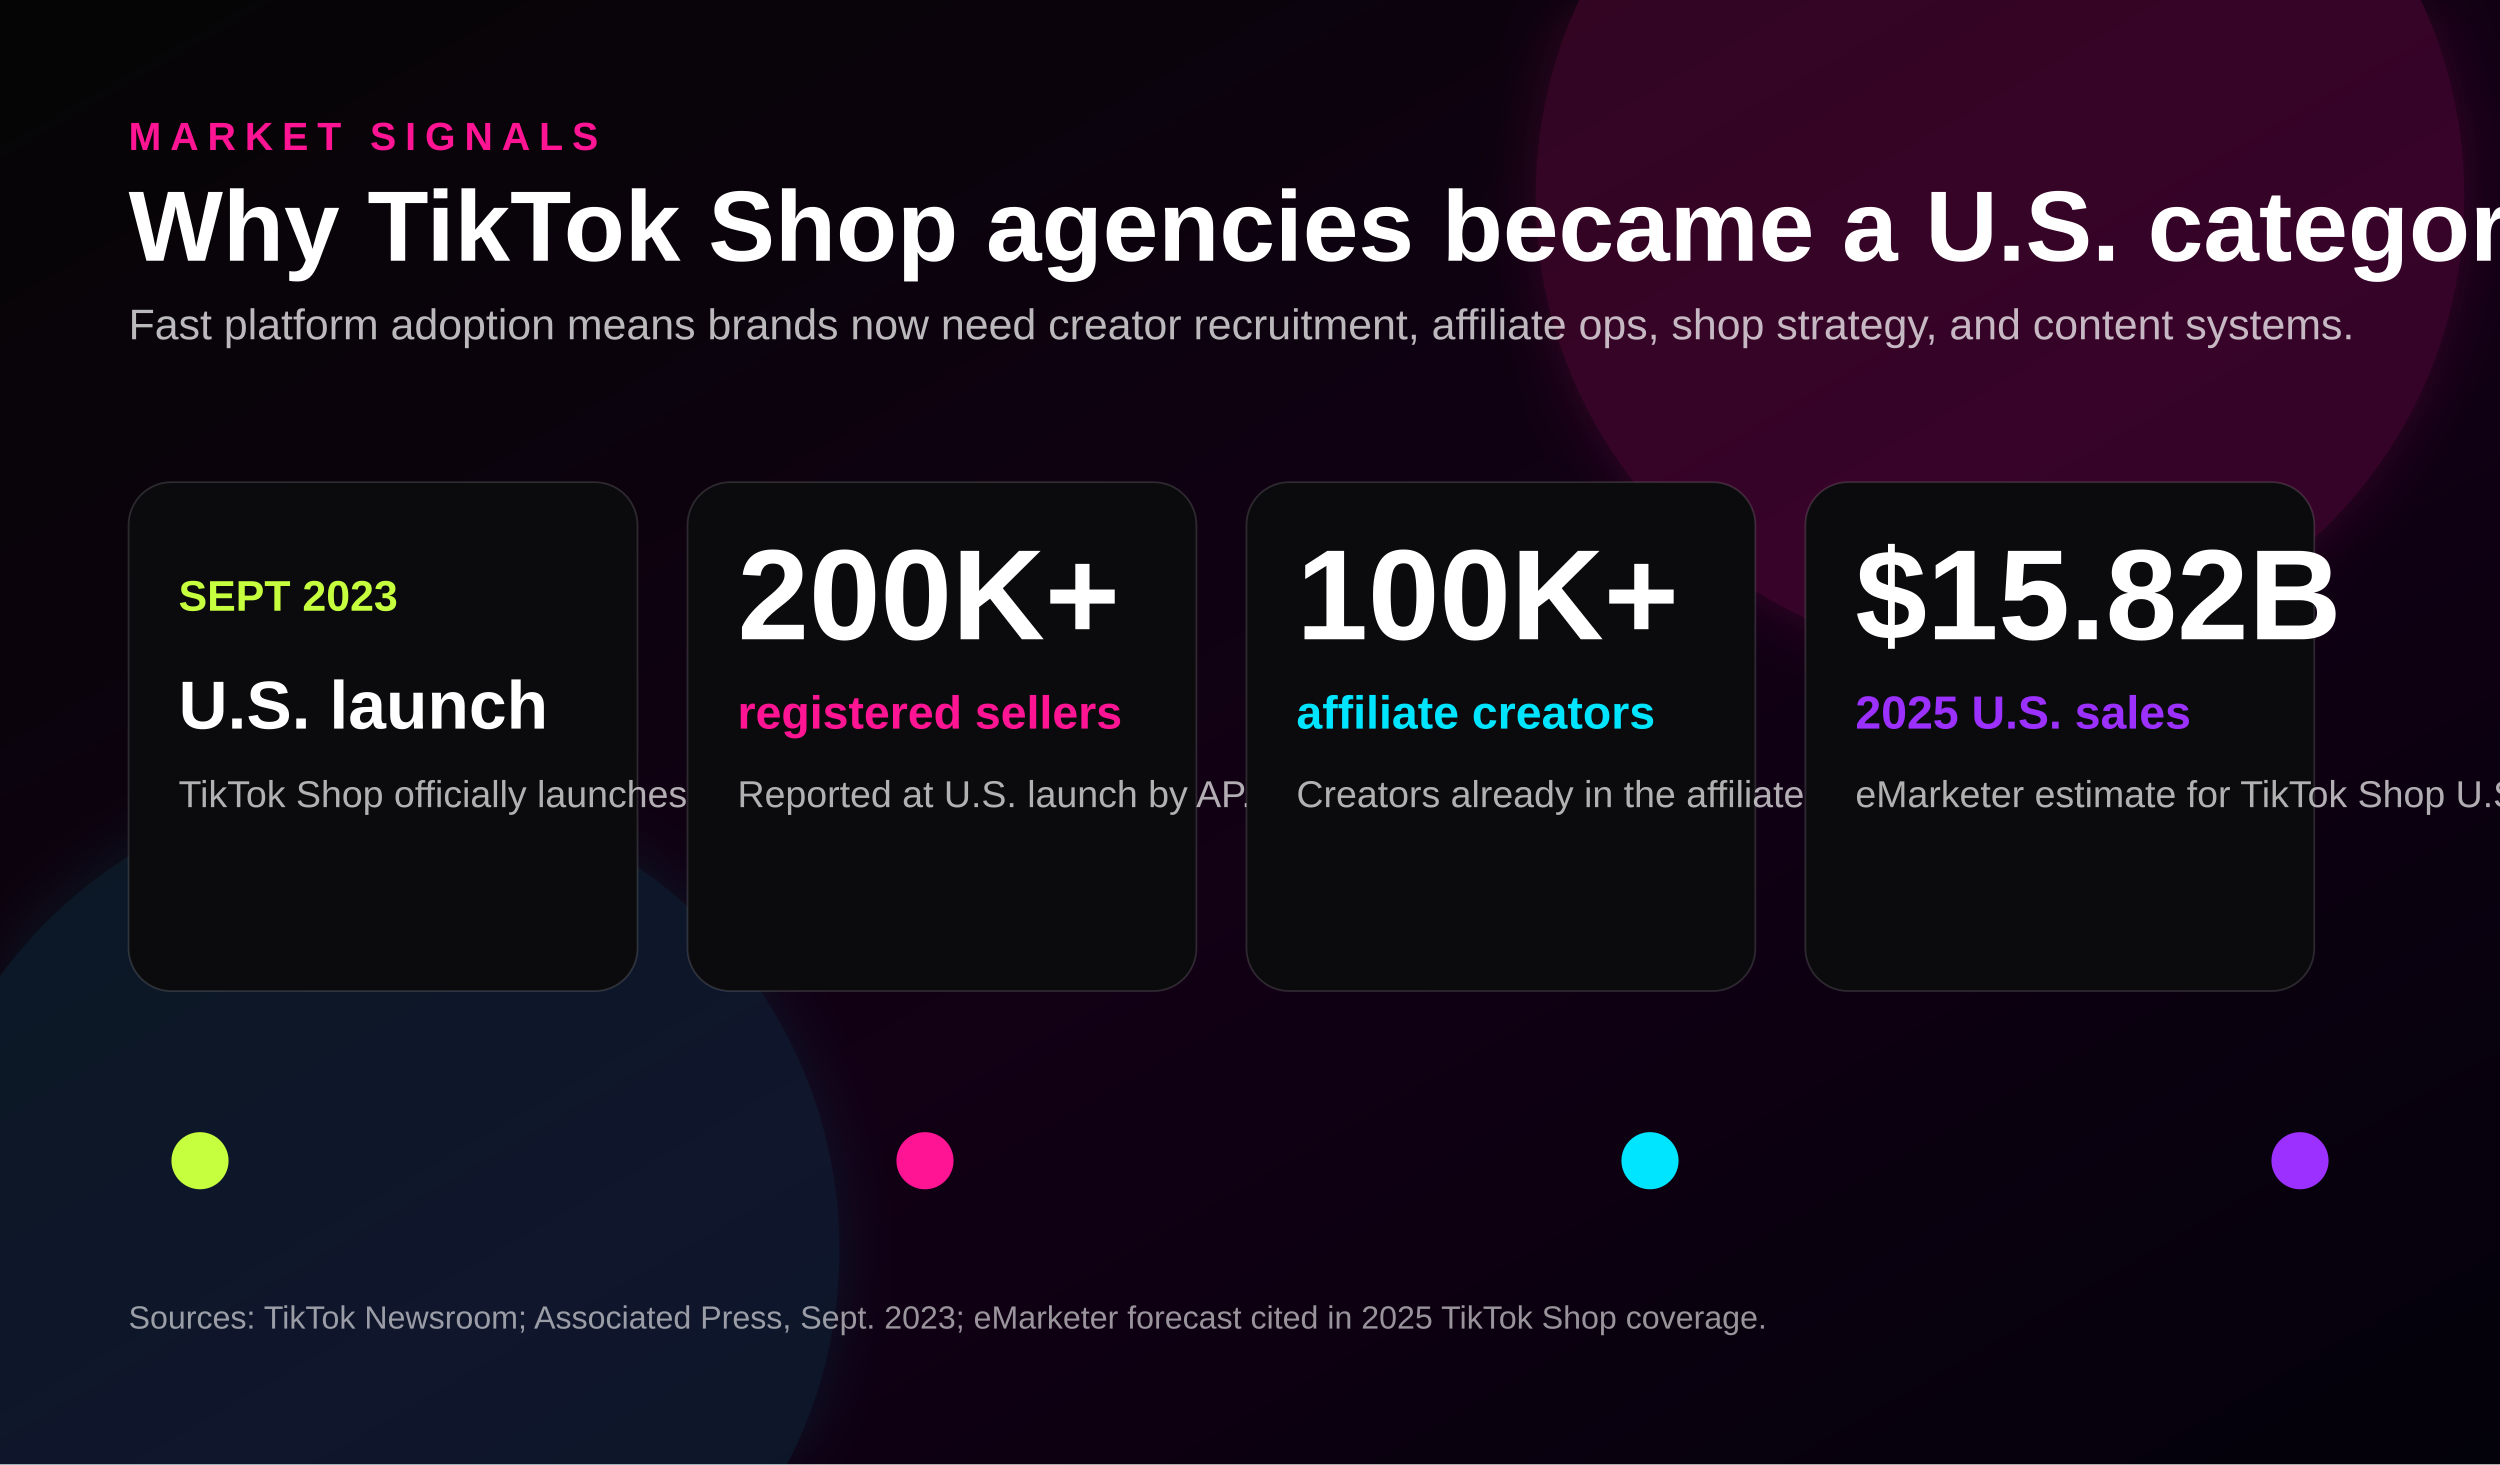
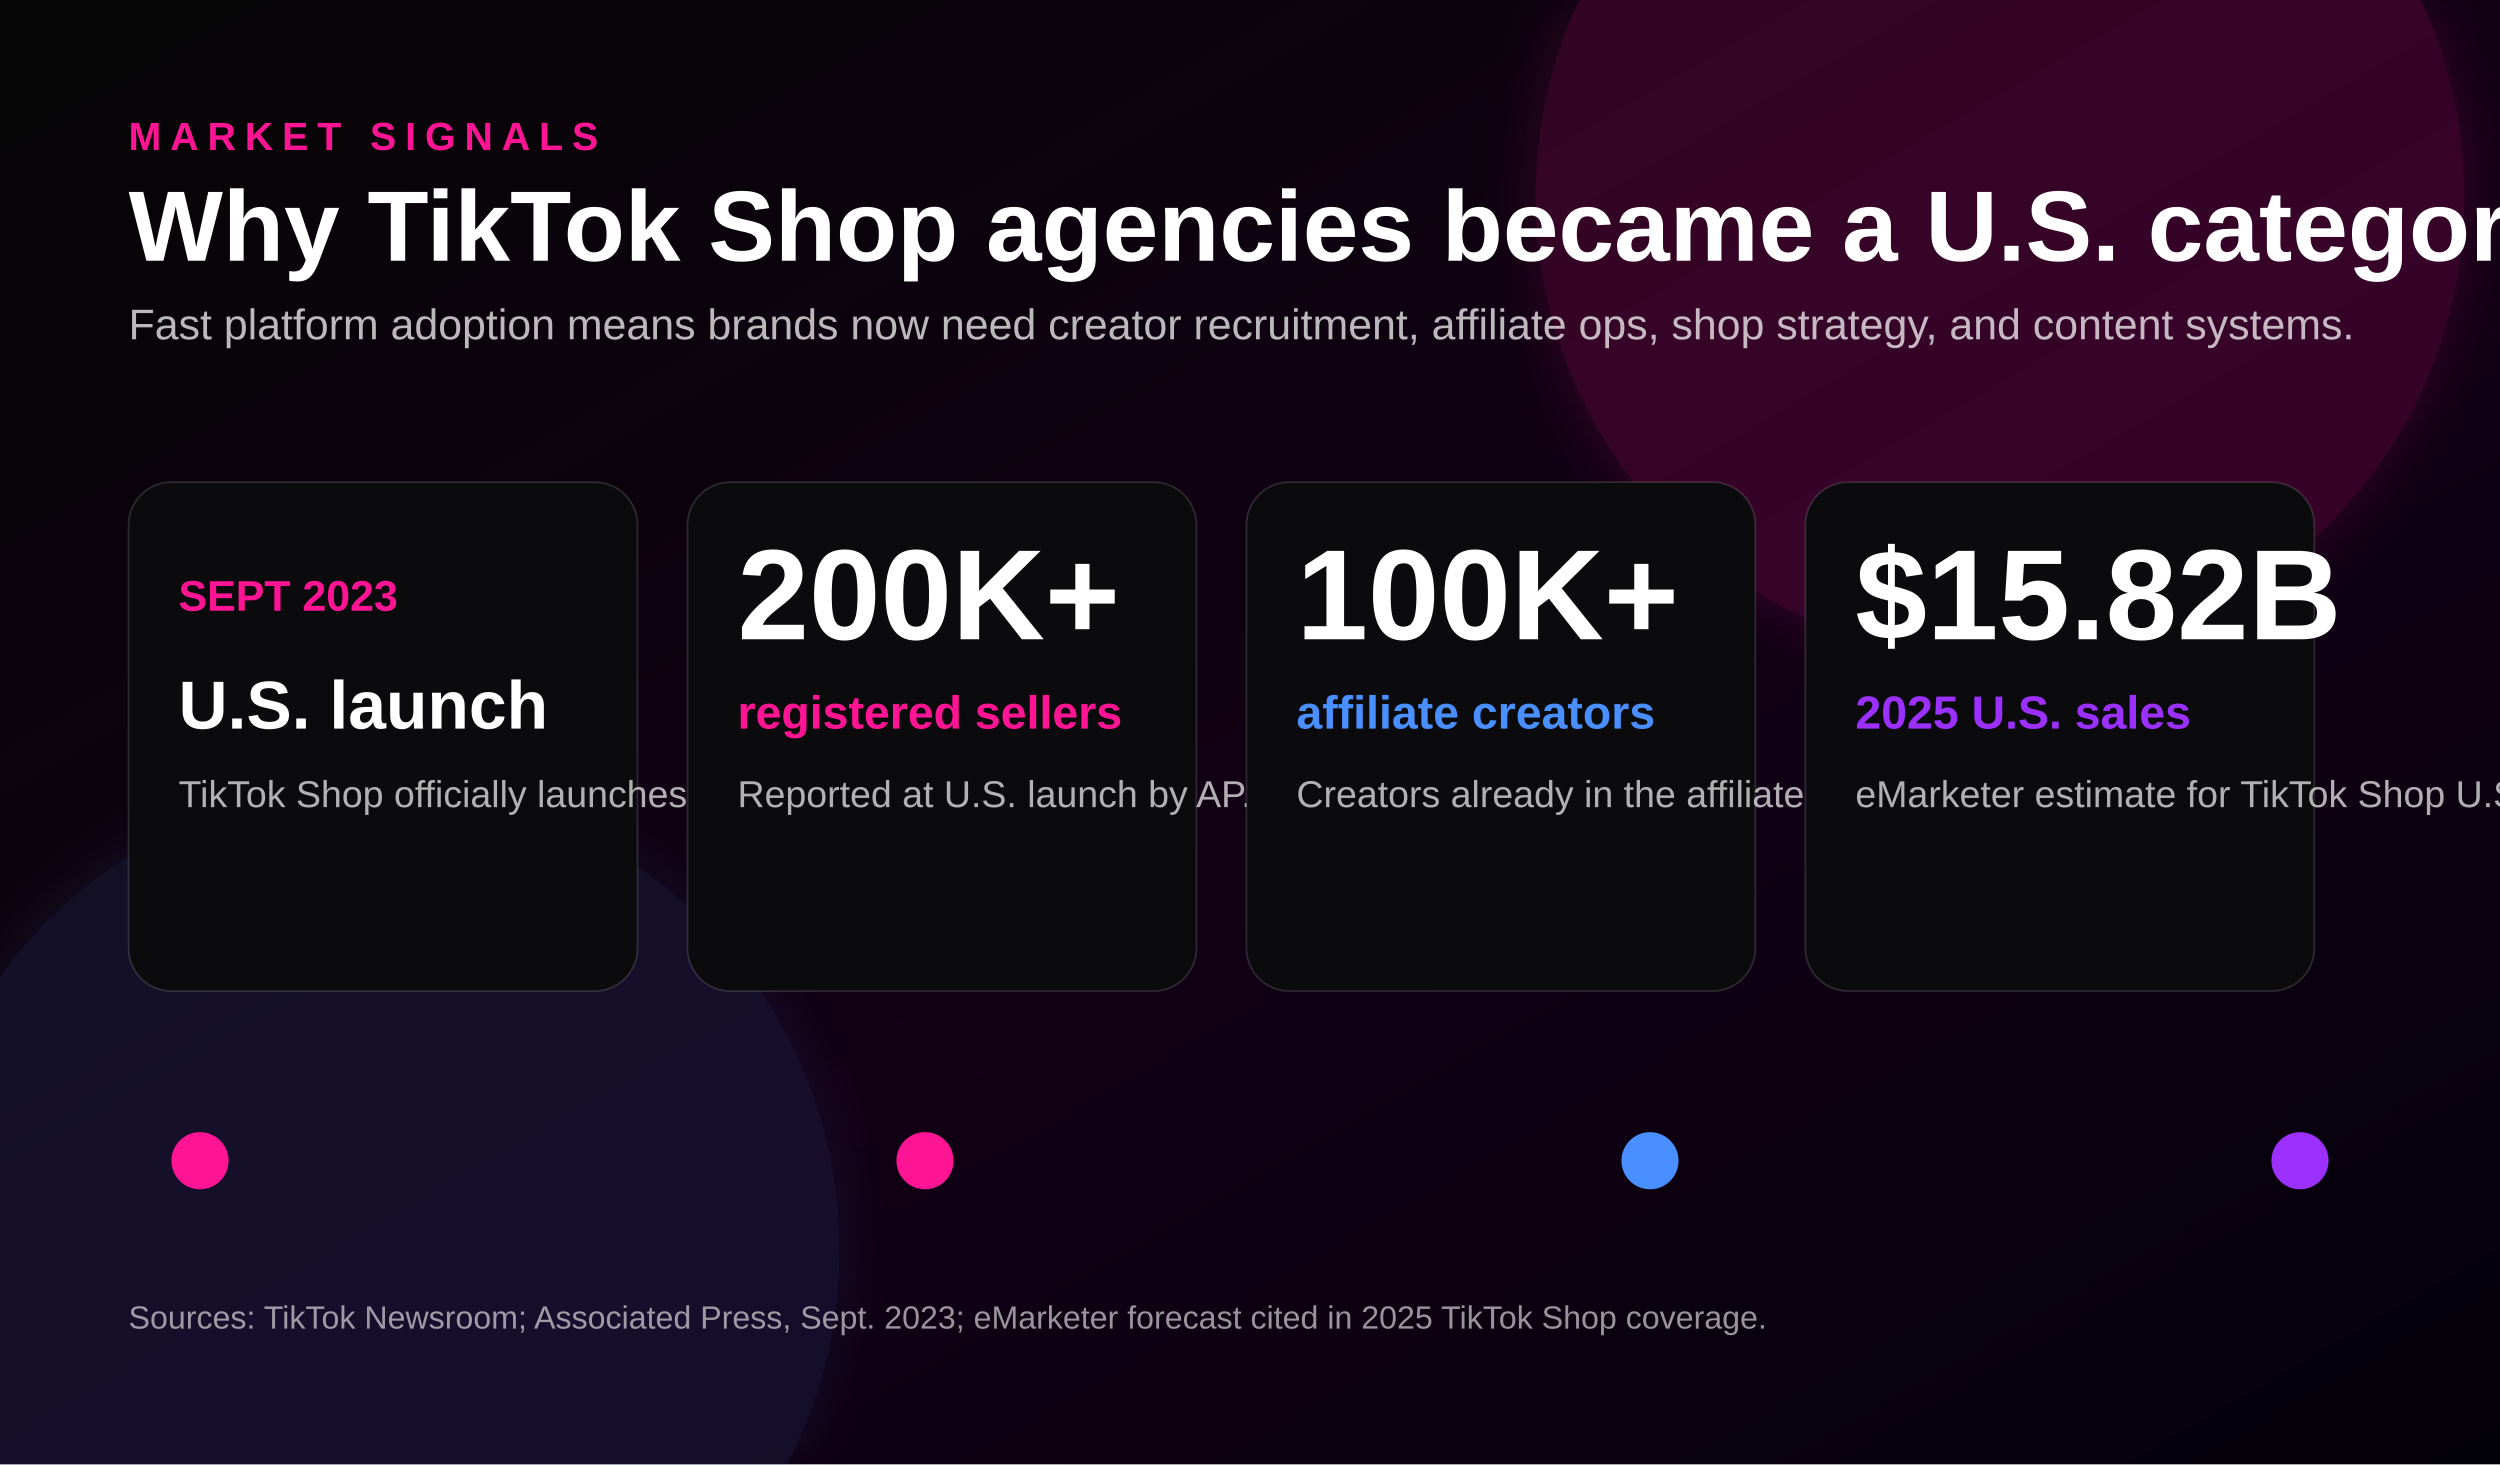
<svg xmlns="http://www.w3.org/2000/svg" viewBox="0 0 1400 820" role="img" aria-labelledby="title desc">
  <defs>
    <linearGradient id="bg" x1="0" x2="1" y1="0" y2="1">
      <stop offset="0" stop-color="#050505" />
      <stop offset=".55" stop-color="#120015" />
      <stop offset="1" stop-color="#03010a" />
    </linearGradient>
    <linearGradient id="hot" x1="0" x2="1">
      <stop offset="0" stop-color="#ff1493" />
      <stop offset=".55" stop-color="#9b30ff" />
-       <stop offset="1" stop-color="#00e5ff" />
+       <stop offset="1" stop-color="#4A8FFF" />
    </linearGradient>
    <filter id="glow">
      <feGaussianBlur stdDeviation="16" result="b" />
      <feMerge>
        <feMergeNode in="b" />
        <feMergeNode in="SourceGraphic" />
      </feMerge>
    </filter>
  </defs>
  <rect width="1400" height="820" fill="url(#bg)" />
  <circle cx="1120" cy="110" r="260" fill="#ff1493" opacity=".16" filter="url(#glow)" />
-   <circle cx="210" cy="700" r="260" fill="#00e5ff" opacity=".10" filter="url(#glow)" />
+   <circle cx="210" cy="700" r="260" fill="#4A8FFF" opacity=".10" filter="url(#glow)" />
  <text x="72" y="84" fill="#ff1493" font-family="Arial, Helvetica, sans-serif" font-size="22" font-weight="700" letter-spacing="5">MARKET SIGNALS</text>
  <text x="72" y="146" fill="#fff" font-family="Arial, Helvetica, sans-serif" font-size="56" font-weight="900">Why TikTok Shop agencies became a U.S. category</text>
  <text x="72" y="190" fill="rgba(255,255,255,.72)" font-family="Arial, Helvetica, sans-serif" font-size="24">Fast platform adoption means brands now need creator recruitment, affiliate ops, shop strategy, and content systems.</text>
  <g transform="translate(72 270)">
    <rect width="285" height="285" rx="24" fill="#0b0b0d" stroke="rgba(255,255,255,.14)" />
-     <text x="28" y="72" fill="#c6ff3d" font-family="Arial, Helvetica, sans-serif" font-size="24" font-weight="800">SEPT 2023</text>
+     <text x="28" y="72" fill="#FF1493" font-family="Arial, Helvetica, sans-serif" font-size="24" font-weight="800">SEPT 2023</text>
    <text x="28" y="138" fill="#fff" font-family="Arial, Helvetica, sans-serif" font-size="38" font-weight="900">U.S. launch</text>
    <text x="28" y="182" fill="rgba(255,255,255,.68)" font-family="Arial, Helvetica, sans-serif" font-size="21">TikTok Shop officially launches in the United States.</text>
  </g>
  <g transform="translate(385 270)">
    <rect width="285" height="285" rx="24" fill="#0b0b0d" stroke="rgba(255,255,255,.14)" />
    <text x="28" y="88" fill="#fff" font-family="Arial, Helvetica, sans-serif" font-size="72" font-weight="900">200K+</text>
    <text x="28" y="138" fill="#ff1493" font-family="Arial, Helvetica, sans-serif" font-size="26" font-weight="800">registered sellers</text>
    <text x="28" y="182" fill="rgba(255,255,255,.68)" font-family="Arial, Helvetica, sans-serif" font-size="21">Reported at U.S. launch by AP.</text>
  </g>
  <g transform="translate(698 270)">
    <rect width="285" height="285" rx="24" fill="#0b0b0d" stroke="rgba(255,255,255,.14)" />
    <text x="28" y="88" fill="#fff" font-family="Arial, Helvetica, sans-serif" font-size="72" font-weight="900">100K+</text>
-     <text x="28" y="138" fill="#00e5ff" font-family="Arial, Helvetica, sans-serif" font-size="26" font-weight="800">affiliate creators</text>
+     <text x="28" y="138" fill="#4A8FFF" font-family="Arial, Helvetica, sans-serif" font-size="26" font-weight="800">affiliate creators</text>
    <text x="28" y="182" fill="rgba(255,255,255,.68)" font-family="Arial, Helvetica, sans-serif" font-size="21">Creators already in the affiliate program at launch.</text>
  </g>
  <g transform="translate(1011 270)">
    <rect width="285" height="285" rx="24" fill="#0b0b0d" stroke="rgba(255,255,255,.14)" />
    <text x="28" y="88" fill="#fff" font-family="Arial, Helvetica, sans-serif" font-size="72" font-weight="900">$15.82B</text>
    <text x="28" y="138" fill="#9b30ff" font-family="Arial, Helvetica, sans-serif" font-size="26" font-weight="800">2025 U.S. sales</text>
    <text x="28" y="182" fill="rgba(255,255,255,.68)" font-family="Arial, Helvetica, sans-serif" font-size="21">eMarketer estimate for TikTok Shop U.S. sales.</text>
  </g>
  <path d="M105 650 H1295" stroke="url(#hot)" stroke-width="8" stroke-linecap="round" />
-   <circle cx="112" cy="650" r="16" fill="#c6ff3d" />
+   <circle cx="112" cy="650" r="16" fill="#FF1493" />
  <circle cx="518" cy="650" r="16" fill="#ff1493" />
-   <circle cx="924" cy="650" r="16" fill="#00e5ff" />
+   <circle cx="924" cy="650" r="16" fill="#4A8FFF" />
  <circle cx="1288" cy="650" r="16" fill="#9b30ff" />
  <text x="72" y="744" fill="rgba(255,255,255,.58)" font-family="Arial, Helvetica, sans-serif" font-size="18">Sources: TikTok Newsroom; Associated Press, Sept. 2023; eMarketer forecast cited in 2025 TikTok Shop coverage.</text>
</svg>
